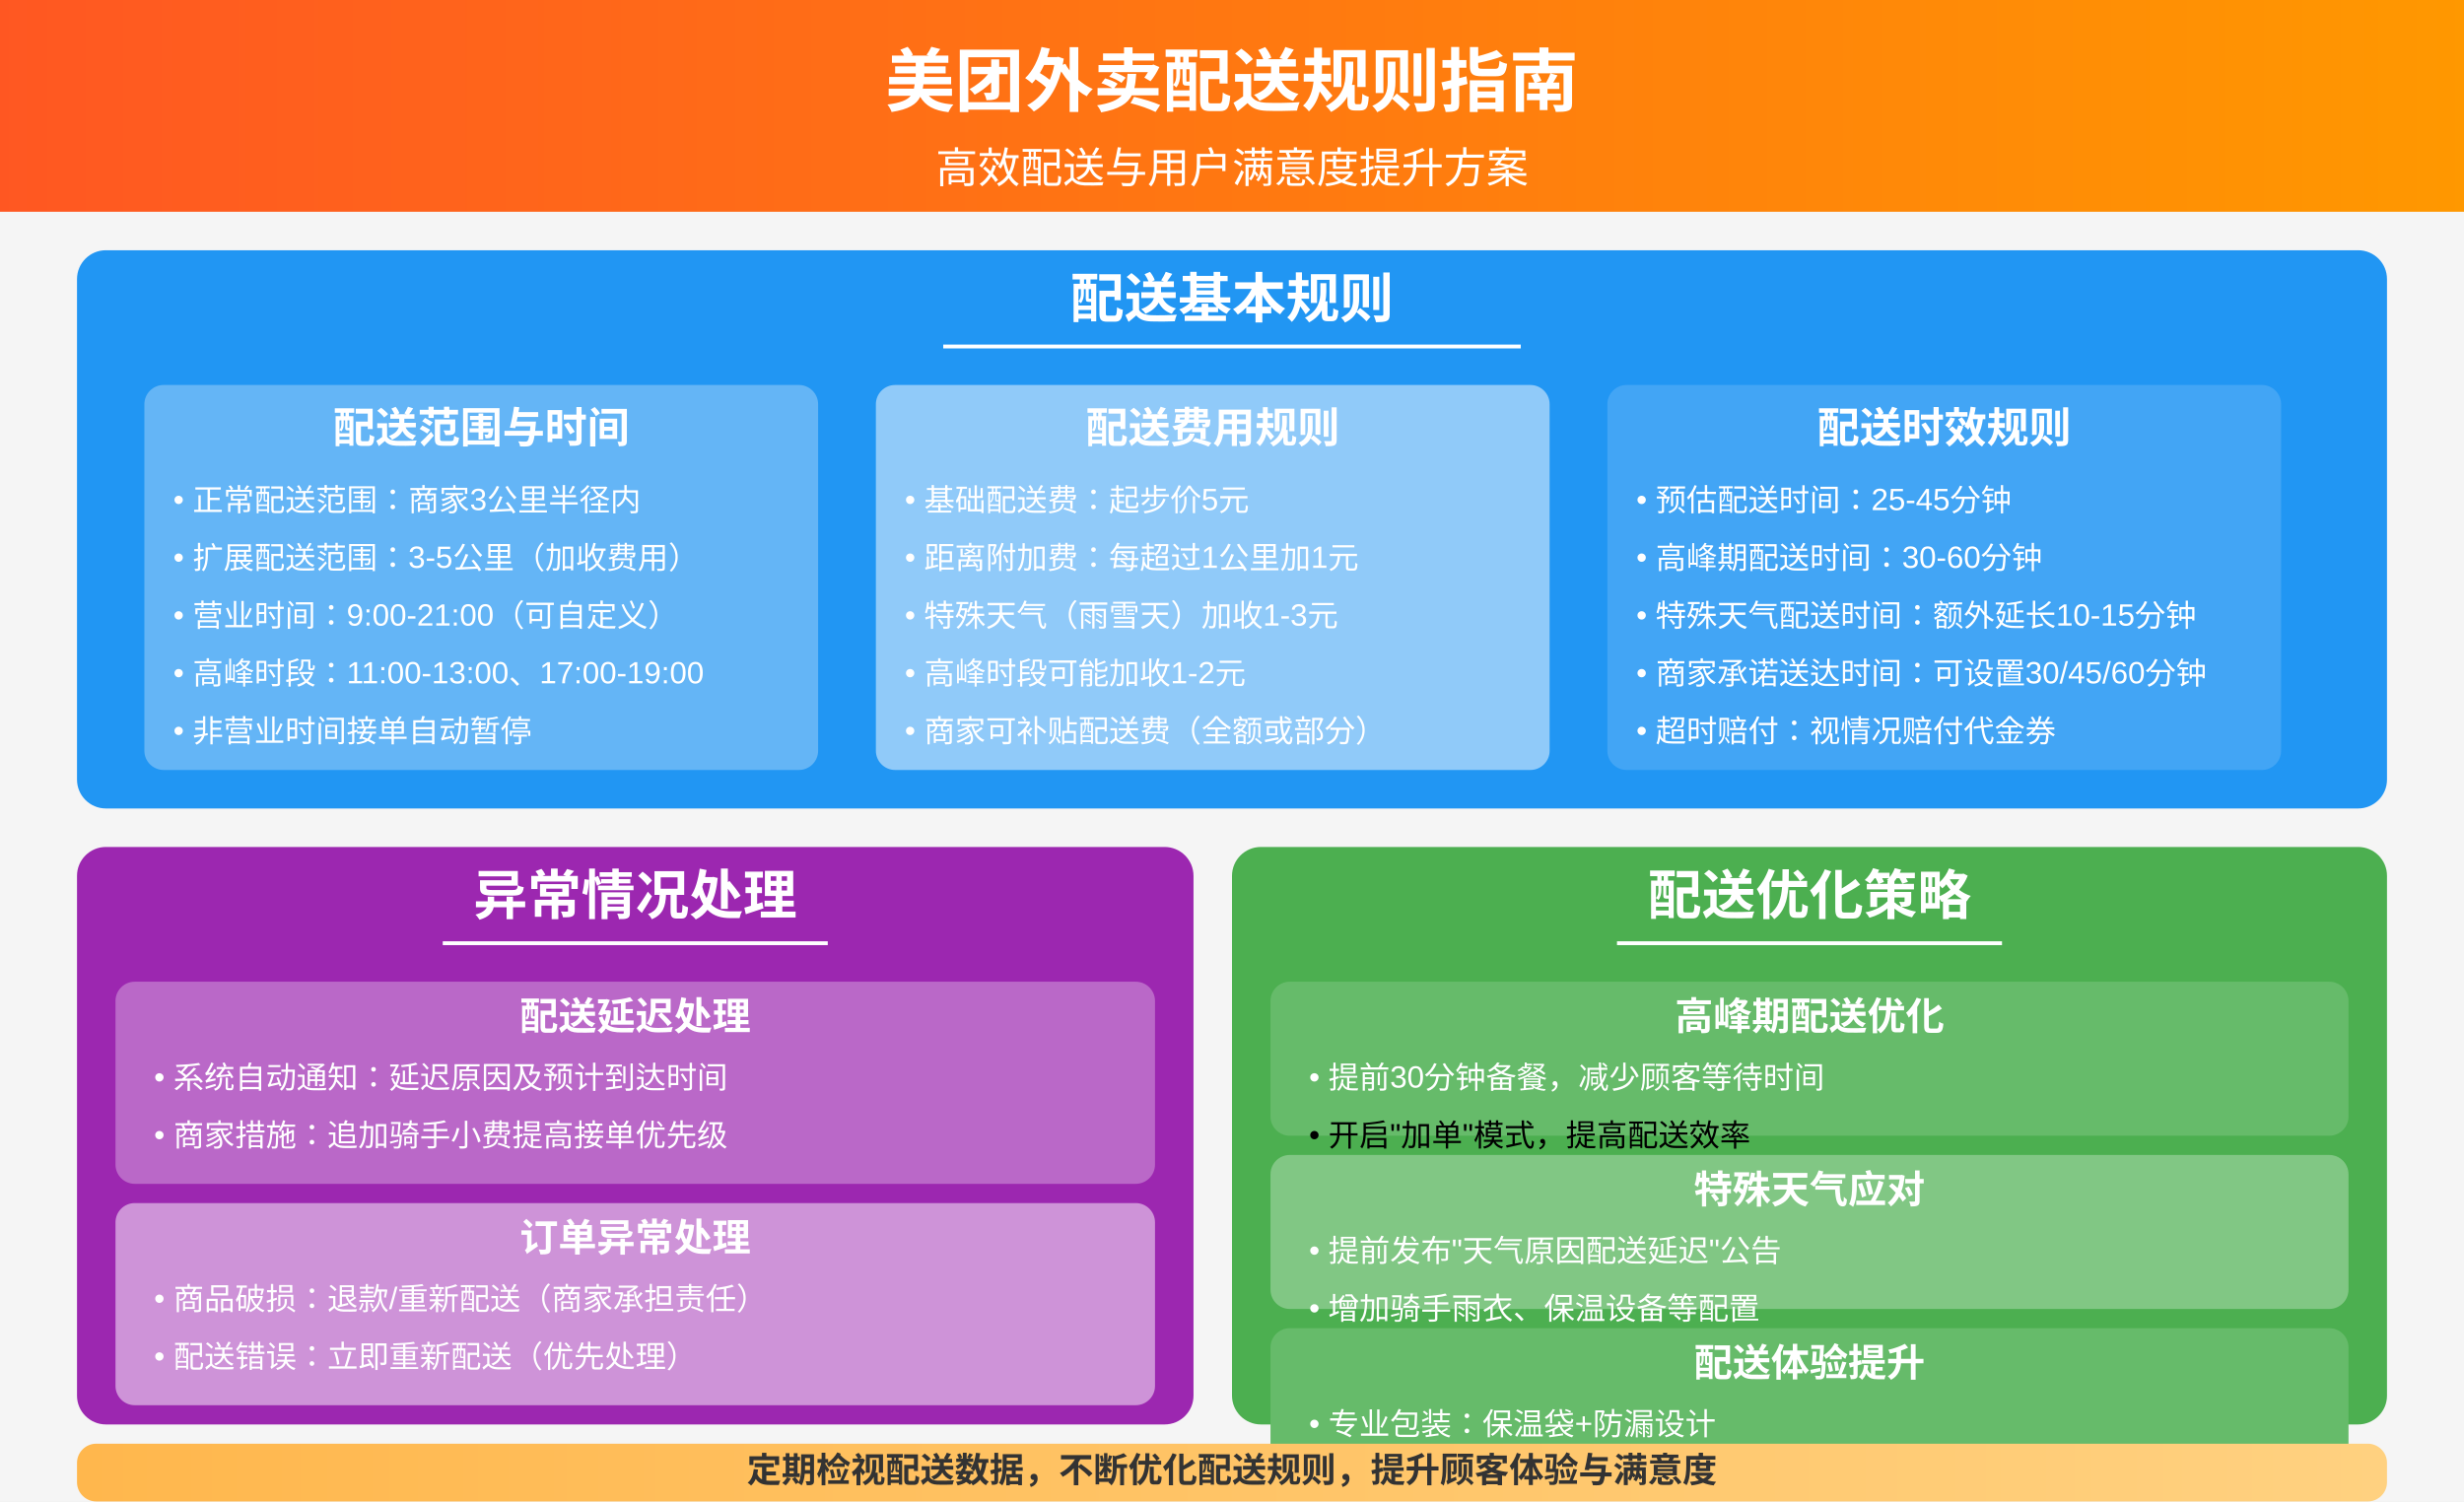
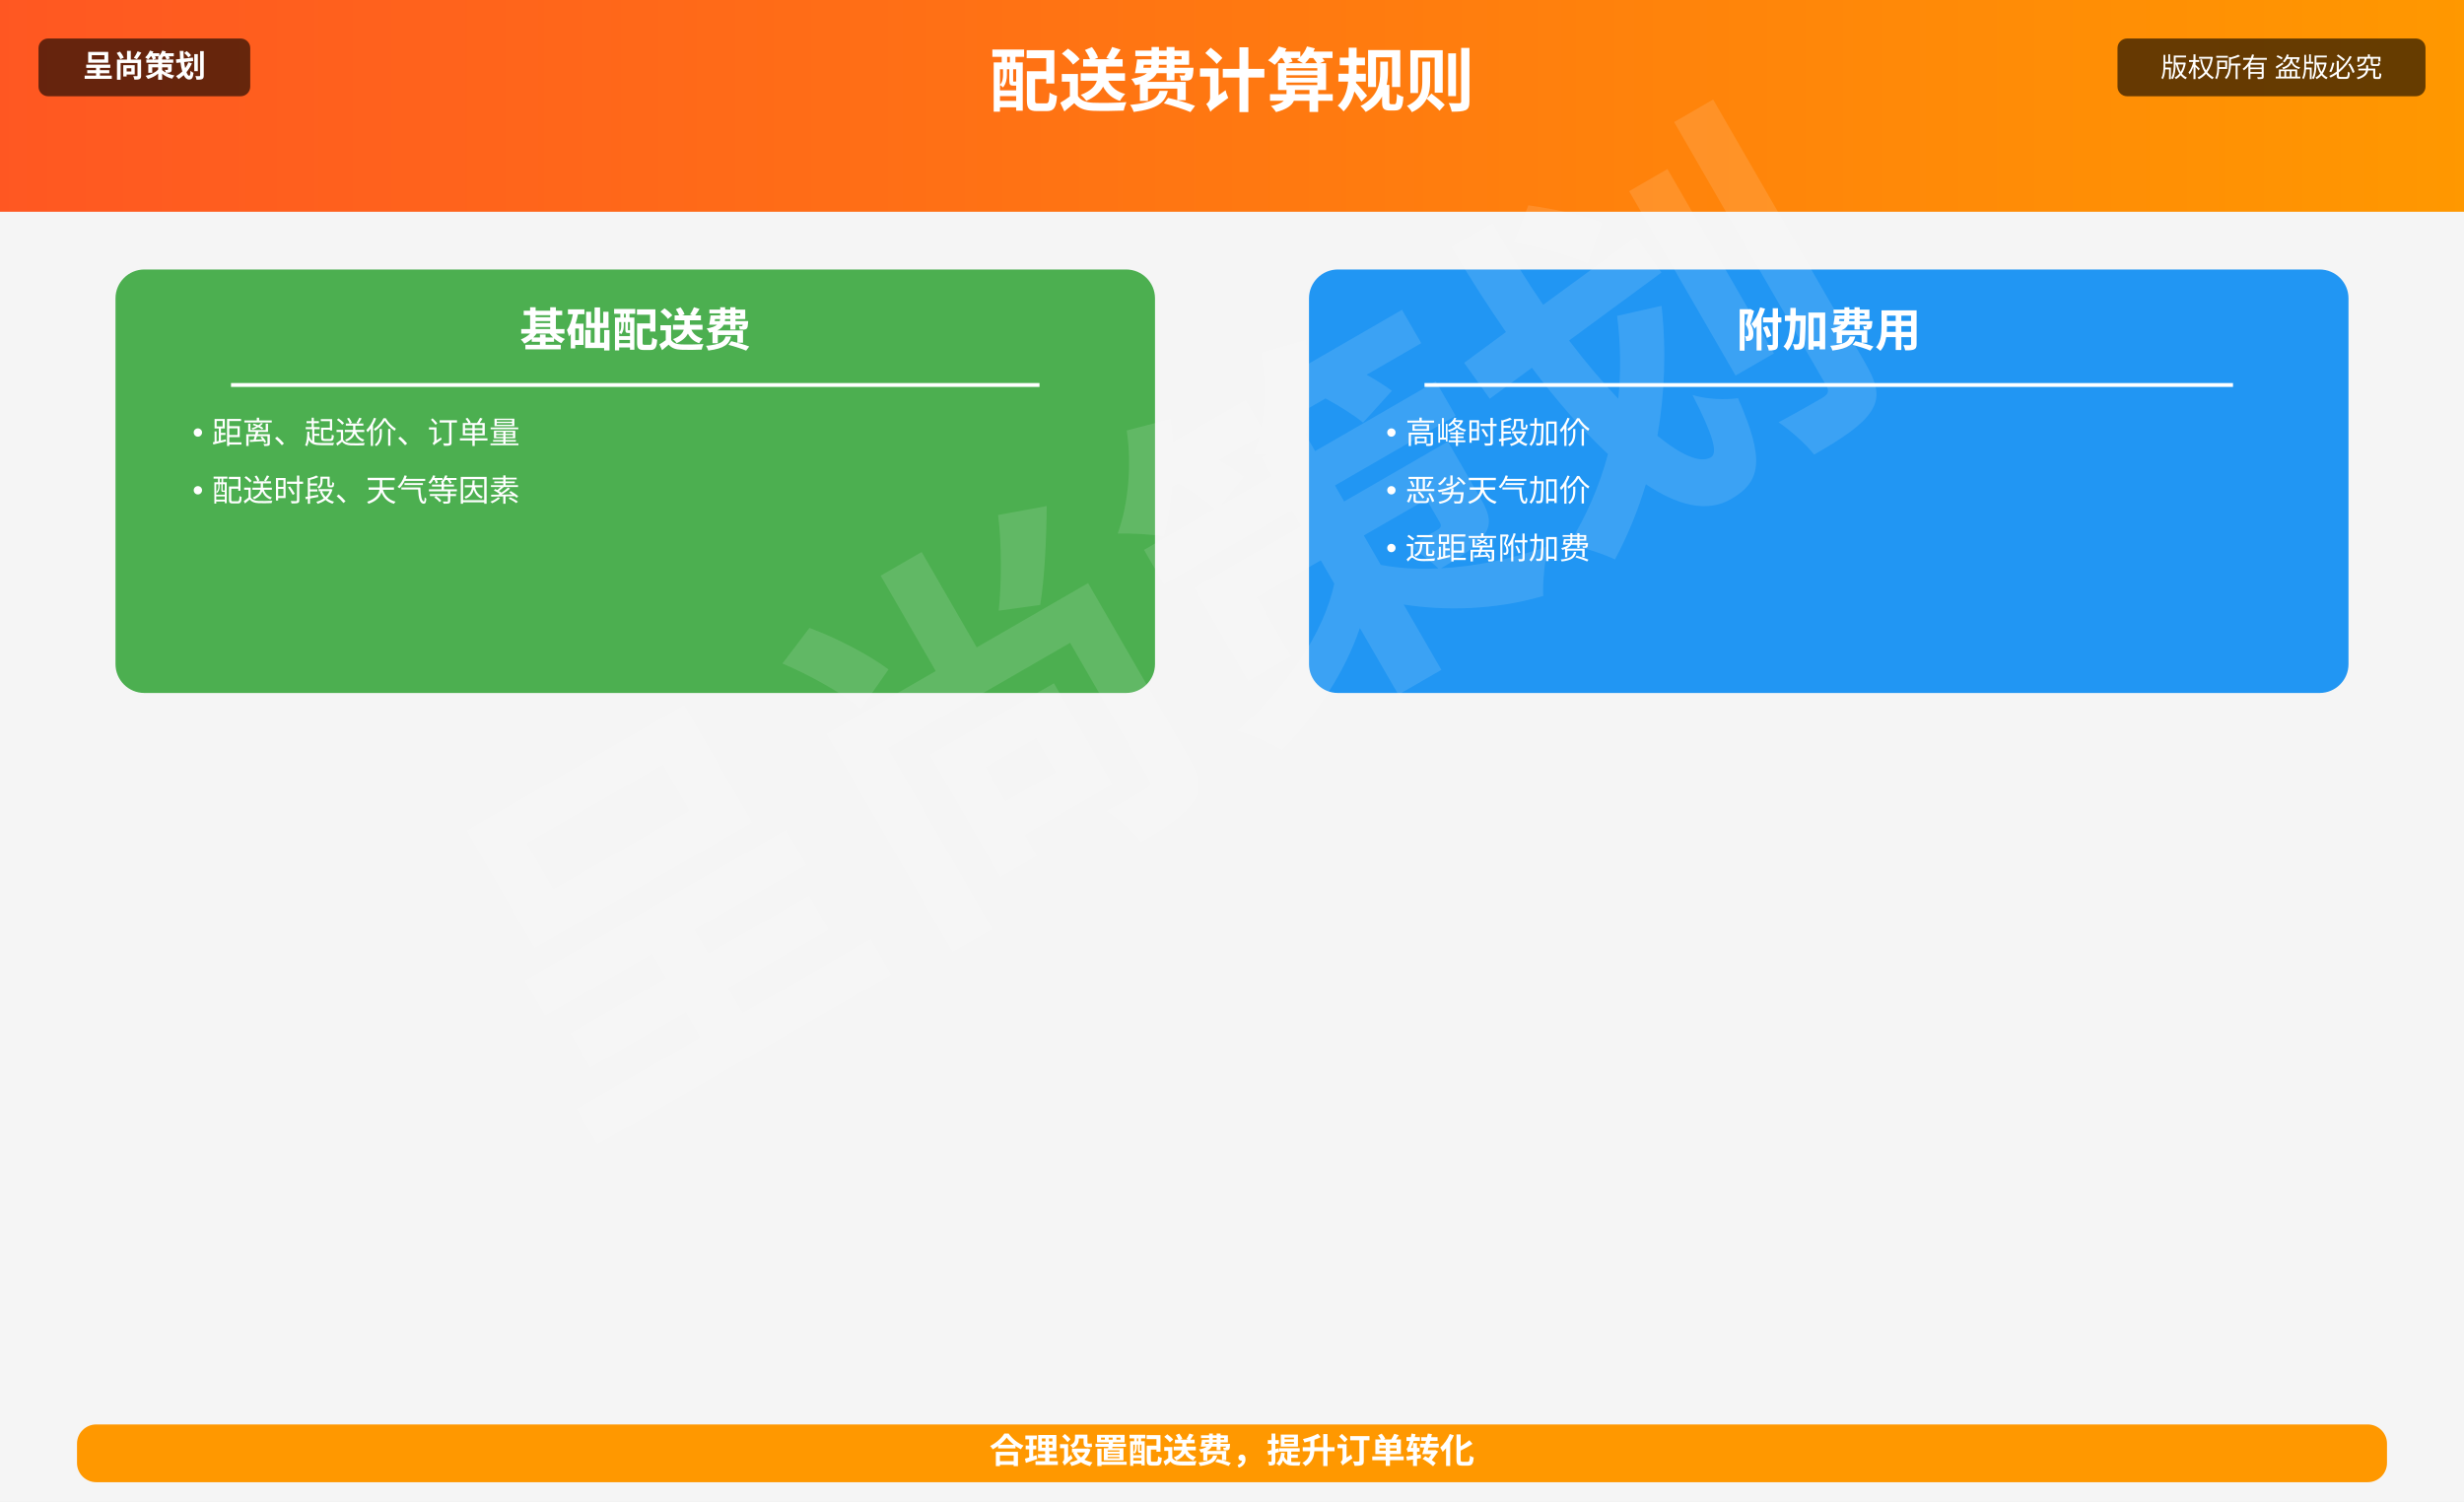
<svg xmlns="http://www.w3.org/2000/svg" width="1280" height="780">
  <rect width="1280" height="780" fill="#f5f5f5" />
  <linearGradient id="headerGradient" x1="0%" y1="0%" x2="100%" y2="0%">
    <stop offset="0%" style="stop-color:#FF5722" />
    <stop offset="100%" style="stop-color:#FF9800" />
  </linearGradient>
  <rect x="0" y="0" width="1280" height="110" fill="url(#headerGradient)" />
-   <text x="640" y="55" font-family="Arial" font-size="36" font-weight="bold" fill="white" text-anchor="middle">美团外卖配送规则指南</text>
-   <text x="640" y="95" font-family="Arial" font-size="22" fill="white" text-anchor="middle">高效配送与用户满意度提升方案</text>
-   <rect x="40" y="130" width="1200" height="290" rx="15" ry="15" fill="#2196F3" />
-   <text x="640" y="165" font-family="Arial" font-size="28" font-weight="bold" fill="white" text-anchor="middle">配送基本规则</text>
-   <line x1="490" y1="180" x2="790" y2="180" stroke="white" stroke-width="2" />
-   <rect x="75" y="200" width="350" height="200" rx="10" ry="10" fill="#64B5F6" />
-   <text x="250" y="230" font-family="Arial" font-size="22" font-weight="bold" fill="white" text-anchor="middle">配送范围与时间</text>
-   <text x="90" y="265" font-family="Arial" font-size="16" fill="white">• 正常配送范围：商家3公里半径内</text>
-   <text x="90" y="295" font-family="Arial" font-size="16" fill="white">• 扩展配送范围：3-5公里（加收费用）</text>
-   <text x="90" y="325" font-family="Arial" font-size="16" fill="white">• 营业时间：9:00-21:00（可自定义）</text>
-   <text x="90" y="355" font-family="Arial" font-size="16" fill="white">• 高峰时段：11:00-13:00、17:00-19:00</text>
-   <text x="90" y="385" font-family="Arial" font-size="16" fill="white">• 非营业时间接单自动暂停</text>
-   <rect x="455" y="200" width="350" height="200" rx="10" ry="10" fill="#90CAF9" />
-   <text x="630" y="230" font-family="Arial" font-size="22" font-weight="bold" fill="white" text-anchor="middle">配送费用规则</text>
-   <text x="470" y="265" font-family="Arial" font-size="16" fill="white">• 基础配送费：起步价5元</text>
-   <text x="470" y="295" font-family="Arial" font-size="16" fill="white">• 距离附加费：每超过1公里加1元</text>
-   <text x="470" y="325" font-family="Arial" font-size="16" fill="white">• 特殊天气（雨雪天）加收1-3元</text>
-   <text x="470" y="355" font-family="Arial" font-size="16" fill="white">• 高峰时段可能加收1-2元</text>
-   <text x="470" y="385" font-family="Arial" font-size="16" fill="white">• 商家可补贴配送费（全额或部分）</text>
-   <rect x="835" y="200" width="350" height="200" rx="10" ry="10" fill="#42A5F5" />
-   <text x="1010" y="230" font-family="Arial" font-size="22" font-weight="bold" fill="white" text-anchor="middle">配送时效规则</text>
-   <text x="850" y="265" font-family="Arial" font-size="16" fill="white">• 预估配送时间：25-45分钟</text>
-   <text x="850" y="295" font-family="Arial" font-size="16" fill="white">• 高峰期配送时间：30-60分钟</text>
-   <text x="850" y="325" font-family="Arial" font-size="16" fill="white">• 特殊天气配送时间：额外延长10-15分钟</text>
-   <text x="850" y="355" font-family="Arial" font-size="16" fill="white">• 商家承诺送达时间：可设置30/45/60分钟</text>
-   <text x="850" y="385" font-family="Arial" font-size="16" fill="white">• 超时赔付：视情况赔付代金券</text>
-   <rect x="40" y="440" width="580" height="300" rx="15" ry="15" fill="#9C27B0" />
-   <text x="330" y="475" font-family="Arial" font-size="28" font-weight="bold" fill="white" text-anchor="middle">异常情况处理</text>
-   <line x1="230" y1="490" x2="430" y2="490" stroke="white" stroke-width="2" />
-   <rect x="60" y="510" width="540" height="105" rx="10" ry="10" fill="#BA68C8" />
-   <text x="330" y="535" font-family="Arial" font-size="20" font-weight="bold" fill="white" text-anchor="middle">配送延迟处理</text>
-   <text x="80" y="565" font-family="Arial" font-size="16" fill="white">• 系统自动通知：延迟原因及预计到达时间</text>
-   <text x="80" y="595" font-family="Arial" font-size="16" fill="white">• 商家措施：追加骑手小费提高接单优先级</text>
-   <rect x="60" y="625" width="540" height="105" rx="10" ry="10" fill="#CE93D8" />
-   <text x="330" y="650" font-family="Arial" font-size="20" font-weight="bold" fill="white" text-anchor="middle">订单异常处理</text>
-   <text x="80" y="680" font-family="Arial" font-size="16" fill="white">• 商品破损：退款/重新配送（商家承担责任）</text>
-   <text x="80" y="710" font-family="Arial" font-size="16" fill="white">• 配送错误：立即重新配送（优先处理）</text>
-   <rect x="640" y="440" width="600" height="300" rx="15" ry="15" fill="#4CAF50" />
-   <text x="940" y="475" font-family="Arial" font-size="28" font-weight="bold" fill="white" text-anchor="middle">配送优化策略</text>
-   <line x1="840" y1="490" x2="1040" y2="490" stroke="white" stroke-width="2" />
-   <rect x="660" y="510" width="560" height="80" rx="10" ry="10" fill="#66BB6A" />
-   <text x="940" y="535" font-family="Arial" font-size="20" font-weight="bold" fill="white" text-anchor="middle">高峰期配送优化</text>
-   <text x="680" y="565" font-family="Arial" font-size="16" fill="white">• 提前30分钟备餐，减少顾客等待时间</text>
-   <text x="680" y="595" font-family="Arial" font-size="16" fill="fill">• 开启"加单"模式，提高配送效率</text>
-   <rect x="660" y="600" width="560" height="80" rx="10" ry="10" fill="#81C784" />
-   <text x="940" y="625" font-family="Arial" font-size="20" font-weight="bold" fill="white" text-anchor="middle">特殊天气应对</text>
-   <text x="680" y="655" font-family="Arial" font-size="16" fill="white">• 提前发布"天气原因配送延迟"公告</text>
-   <text x="680" y="685" font-family="Arial" font-size="16" fill="white">• 增加骑手雨衣、保温设备等配置</text>
-   <rect x="660" y="690" width="560" height="80" rx="10" ry="10" fill="#66BB6A" />
-   <text x="940" y="715" font-family="Arial" font-size="20" font-weight="bold" fill="white" text-anchor="middle">配送体验提升</text>
-   <text x="680" y="745" font-family="Arial" font-size="16" fill="white">• 专业包装：保温袋+防漏设计</text>
-   <text x="680" y="775" font-family="Arial" font-size="16" fill="white">• "无接触配送"选项，提高安全性</text>
-   <linearGradient id="footerGradient" x1="0%" y1="0%" x2="100%" y2="0%">
-     <stop offset="0%" style="stop-color:#FFB74D" />
-     <stop offset="100%" style="stop-color:#FFD180" />
-   </linearGradient>
-   <rect x="40" y="750" width="1200" height="30" rx="10" ry="10" fill="url(#footerGradient)" />
-   <text x="640" y="770" font-family="Arial" font-size="18" font-weight="bold" fill="#333" text-anchor="middle">定期检视配送数据，不断优化配送规则，提升顾客体验与满意度</text>
+   <text x="640" y="55" font-family="Arial" font-size="36" font-weight="bold" fill="white" text-anchor="middle">配送费计算规则</text>
+   <rect x="60" y="140" width="540" height="220" rx="15" ry="15" fill="#4CAF50" />
+   <text x="330" y="180" font-family="Arial" font-size="24" font-weight="bold" fill="white" text-anchor="middle">基础配送费</text>
+   <line x1="120" y1="200" x2="540" y2="200" stroke="white" stroke-width="2" />
+   <text x="100" y="230" font-family="Arial" font-size="16" fill="white">• 距离、起送价、订单量</text>
+   <text x="100" y="260" font-family="Arial" font-size="16" fill="white">• 配送时段、天气等因素</text>
+   <rect x="680" y="140" width="540" height="220" rx="15" ry="15" fill="#2196F3" />
+   <text x="950" y="180" font-family="Arial" font-size="24" font-weight="bold" fill="white" text-anchor="middle">附加费用</text>
+   <line x1="740" y1="200" x2="1160" y2="200" stroke="white" stroke-width="2" />
+   <text x="720" y="230" font-family="Arial" font-size="16" fill="white">• 高峰时段加价</text>
+   <text x="720" y="260" font-family="Arial" font-size="16" fill="white">• 恶劣天气加价</text>
+   <text x="720" y="290" font-family="Arial" font-size="16" fill="white">• 远距离附加费</text>
+   <rect x="40" y="740" width="1200" height="30" rx="10" ry="10" fill="#FF9800" />
+   <text x="640" y="760" font-family="Arial" font-size="18" font-weight="bold" fill="white" text-anchor="middle">合理设置配送费，提升订单转化</text>
+   <rect x="20" y="20" width="110" height="30" rx="5" ry="5" fill="rgba(0,0,0,0.6)" />
+   <text x="75" y="40" font-family="Arial" font-size="16" font-weight="bold" fill="white" text-anchor="middle">呈尚策划</text>
+   <rect x="1100" y="20" width="160" height="30" rx="5" ry="5" fill="rgba(0,0,0,0.6)" />
+   <text x="1180" y="40" font-family="Arial" font-size="14" fill="white" text-anchor="middle">版权所有 盗版必究</text>
+   <text x="640" y="390" font-family="Arial" font-size="200" font-weight="bold" fill="white" opacity="0.12" text-anchor="middle" transform="rotate(-30, 640, 390)">呈尚策划</text>
</svg>
